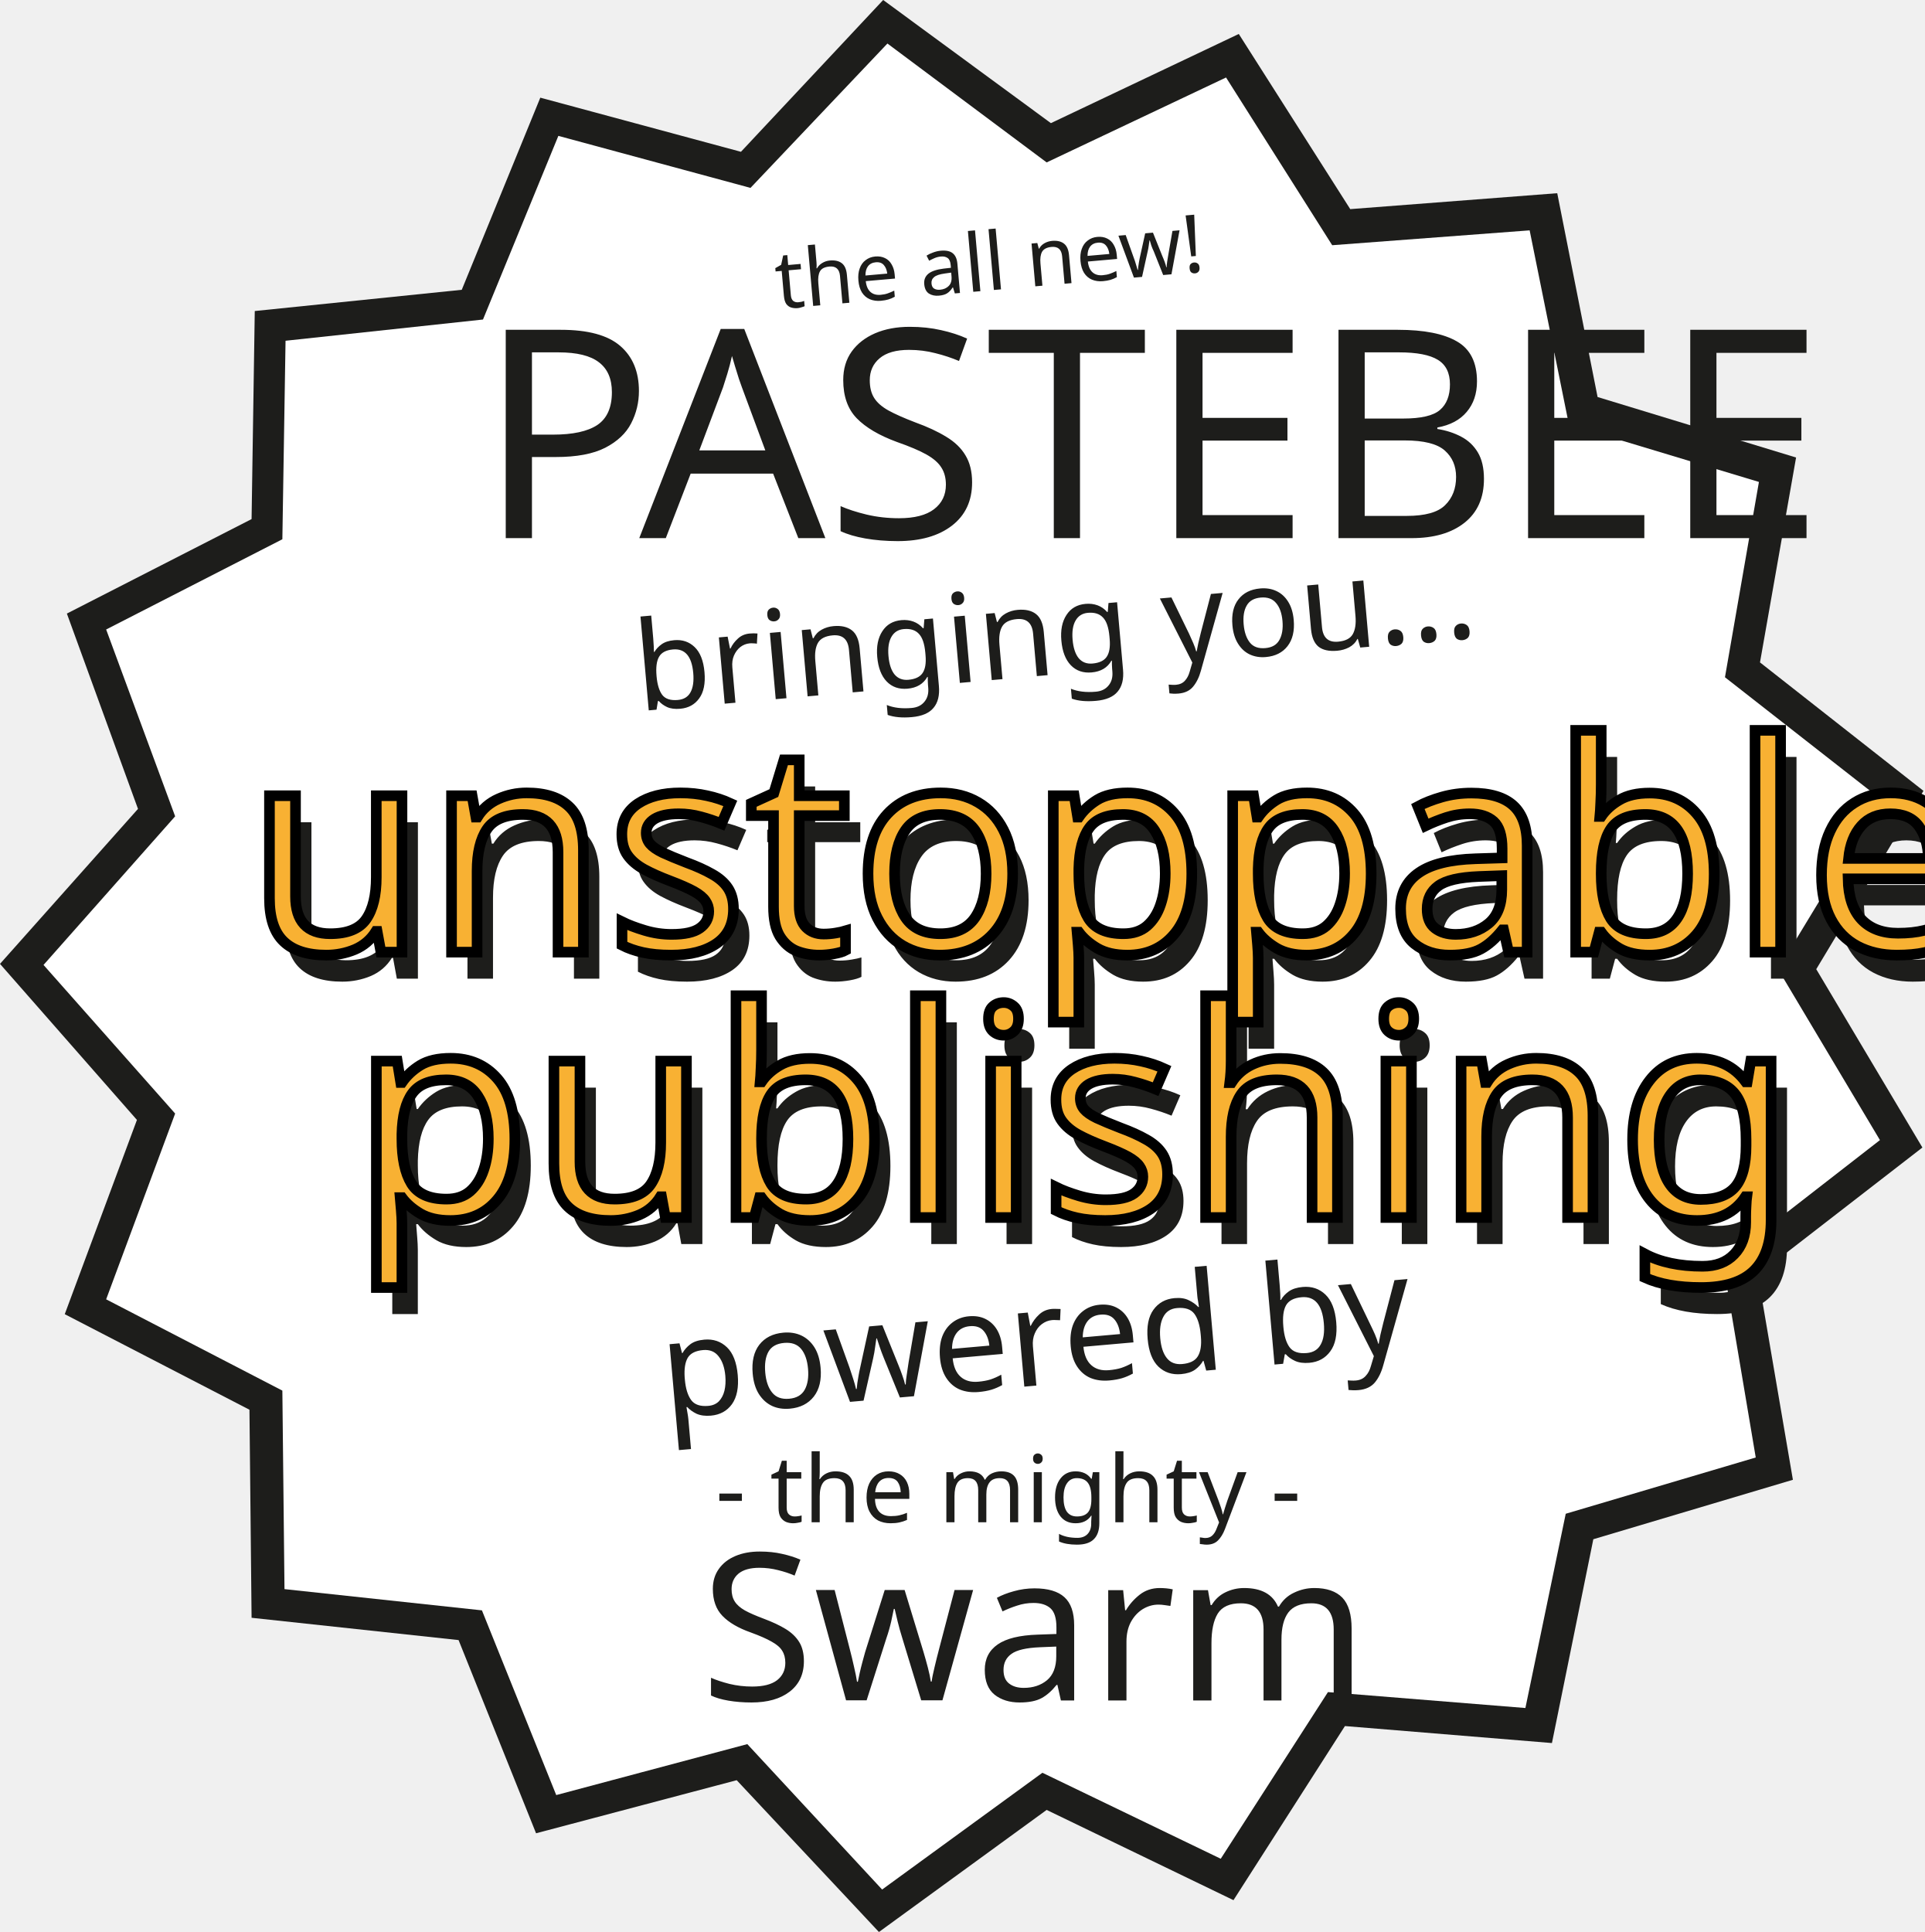
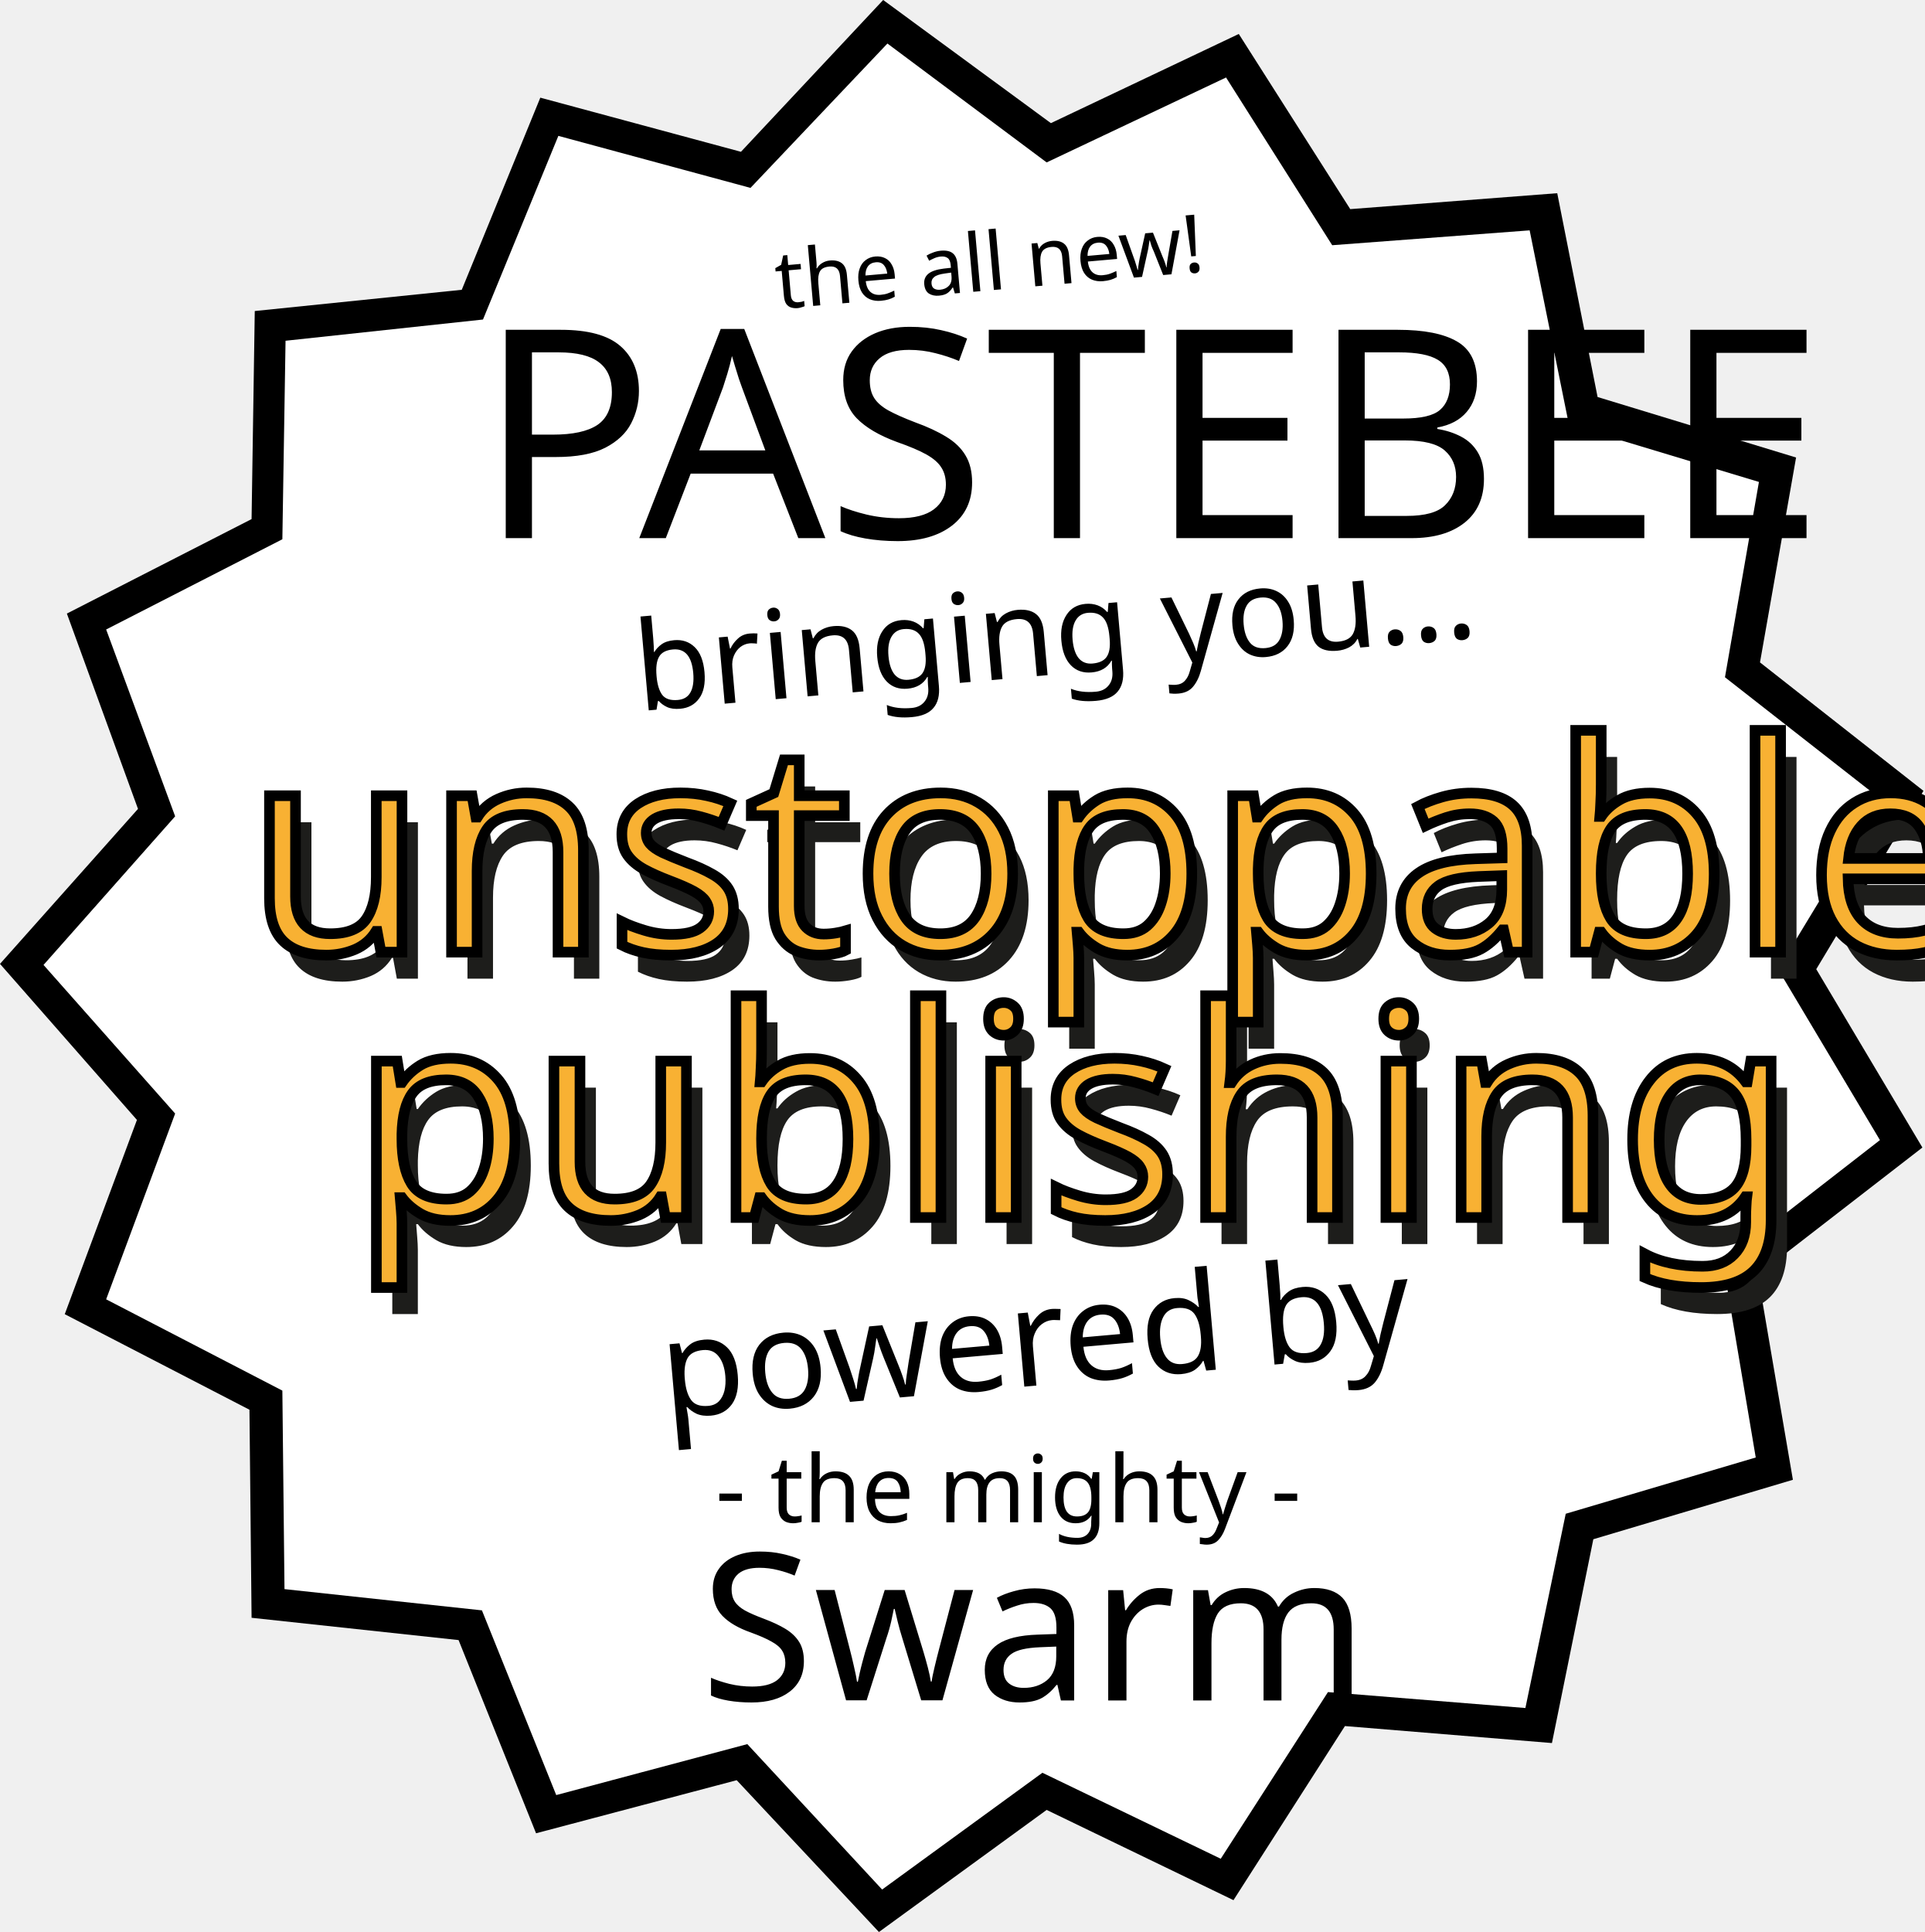
<svg xmlns="http://www.w3.org/2000/svg" version="1.1" id="Layer_1" x="0px" y="0px" viewBox="0 0 181.3 182" style="enable-background:new 0 0 181.3 182;" xml:space="preserve">
  <style type="text/css">
- 	.st0{fill:#F8B133;}
- 	.st1{fill:#FFFFFF;}
- 	.st2{fill:#1D1D1B;}
- 	.st3{font-family:'HouseSlant-Regular';}
- 	.st4{font-size:12.917px;}
- 	.st5{font-size:11.681px;}
- 	.st6{font-size:7.559px;}
- 	.st7{font-size:19.39px;}
- 	.st8{font-size:8.804px;}
- 	.st9{font-size:27.478px;}
- 	.st10{fill:#F8B133;stroke:#000000;stroke-miterlimit:10;}
+ 	.st0{fill:#FFFFFF;}
+ 	.st1{font-family:'HouseSlant-Regular';}
+ 	.st2{font-size:12.917px;}
+ 	.st3{font-size:11.681px;}
+ 	.st4{font-size:7.559px;}
+ 	.st5{font-size:19.39px;}
+ 	.st6{font-size:8.804px;}
+ 	.st7{fill:#1D1D1B;}
+ 	.st8{font-size:27.478px;}
+ 	.st9{fill:#F8B133;}
+ 	.st10{fill:none;stroke:#000000;stroke-miterlimit:10;}
</style>
  <g>
-     <polygon class="st1" points="145.4,19.9 149.2,38.6 167.5,44.2 164.2,63 179.3,74.8 169.4,91.2 179.2,107.7 164.1,119.4    167.3,138.3 148.9,143.7 145.1,162.5 126,161 115.7,177.1 98.4,168.7 82.9,180 69.9,166 51.4,170.9 44.3,153.2 25.2,151.1    25,131.9 8,123.1 14.7,105.2 2,90.8 14.8,76.5 8.2,58.6 25.2,49.8 25.5,30.7 44.6,28.7 51.8,11 70.3,16 83.4,2 98.8,13.4    116.1,5.2 126.4,21.3  " />
-     <path class="st2" d="M82.8,182l-13.4-14.3l-18.9,5l-7.3-18.2l-19.5-2.1l-0.2-19.6l-17.4-9l6.8-18.3L0,90.8l13-14.6L6.3,57.8   l17.4-8.9L24,29.3l19.5-2l7.4-18.1l18.9,5.1L83.2,0L99,11.6l17.7-8.4l10.5,16.5l19.5-1.5l3.8,19.2l18.7,5.7l-3.4,19.3l15.4,12.1   l-10.1,16.8l10,16.8l-15.5,12l3.3,19.3l-18.8,5.6l-3.9,19.2l-19.5-1.6L116.2,179l-17.6-8.5L82.8,182z M70.4,164.3L83.1,178l15.1-11   l16.8,8.1l10.1-15.7l18.6,1.5l3.8-18.3l17.9-5.3l-3.1-18.4l14.8-11.5l-9.6-16.1l9.7-16l-14.7-11.5l3.2-18.4l-17.9-5.4l-3.7-18.3   l-18.6,1.4l-10-15.8l-16.9,8L83.6,4.1L70.7,17.7l-18.1-4.9l-7.1,17.3l-18.6,2l-0.3,18.7l-16.6,8.5l6.5,17.6l-12.4,14l12.4,14   l-6.5,17.5l16.6,8.6l0.2,18.7l18.6,2l7,17.4L70.4,164.3z" />
+     <polygon class="st0" points="145.4,19.9 149.2,38.6 167.5,44.2 164.2,63 179.3,74.8 169.4,91.2 179.2,107.7 164.1,119.4    167.3,138.3 148.9,143.7 145.1,162.5 126,161 115.7,177.1 98.4,168.7 82.9,180 69.9,166 51.4,170.9 44.3,153.2 25.2,151.1    25,131.9 8,123.1 14.7,105.2 2,90.8 14.8,76.5 8.2,58.6 25.2,49.8 25.5,30.7 44.6,28.7 51.8,11 70.3,16 83.4,2 98.8,13.4    116.1,5.2 126.4,21.3  " />
+     <path d="M82.8,182l-13.4-14.3l-18.9,5l-7.3-18.2l-19.5-2.1l-0.2-19.6l-17.4-9l6.8-18.3L0,90.8l13-14.6L6.3,57.8l17.4-8.9L24,29.3   l19.5-2l7.4-18.1l18.9,5.1L83.2,0L99,11.6l17.7-8.4l10.5,16.5l19.5-1.5l3.8,19.2l18.7,5.7l-3.4,19.3l15.4,12.1l-10.1,16.8l10,16.8   l-15.5,12l3.3,19.3l-18.8,5.6l-3.9,19.2l-19.5-1.6L116.2,179l-17.6-8.5L82.8,182z M70.4,164.3L83.1,178l15.1-11l16.8,8.1l10.1-15.7   l18.6,1.5l3.8-18.3l17.9-5.3l-3.1-18.4l14.8-11.5l-9.6-16.1l9.7-16l-14.7-11.5l3.2-18.4L147.8,40l-3.7-18.3l-18.6,1.4l-10-15.8   l-16.9,8l-15-11.2L70.7,17.7l-18.1-4.9l-7.1,17.3l-18.6,2l-0.3,18.7L10,59.3l6.5,17.6l-12.4,14l12.4,14L10,122.4l16.6,8.6l0.2,18.7   l18.6,2l7,17.4L70.4,164.3z" />
  </g>
-   <text transform="matrix(0.9961 -8.795000e-02 8.795000e-02 0.9961 62.5976 133.6185)" class="st2 st3 st4">powered by</text>
-   <text transform="matrix(0.9961 -8.795000e-02 8.795000e-02 0.9961 60.1204 67.0068)" class="st2 st3 st5">bringing you...</text>
-   <text transform="matrix(0.9961 -8.795000e-02 8.795000e-02 0.9961 73.2519 29.116)" class="st2 st3 st6">the all new!</text>
-   <text transform="matrix(1 0 0 1 65.9971 160.1905)" class="st2 st3 st7">Swarm</text>
-   <text transform="matrix(1 0 0 1 67.4062 143.4015)" class="st2 st3 st8">- the mighty -</text>
-   <text transform="matrix(1 0 0 1 24.7131 92.1935)">
-     <tspan x="0" y="0" class="st2 st3 st9">unstoppable</tspan>
-     <tspan x="9.9" y="25" class="st2 st3 st9">publishing </tspan>
-   </text>
-   <text transform="matrix(1 0 0 1 44.9719 50.6935)" class="st2 st3 st9">PASTEBEE</text>
-   <text transform="matrix(1 0 0 1 23.2134 89.6935)">
-     <tspan x="0" y="0" class="st10 st3 st9">unstoppable</tspan>
-     <tspan x="9.9" y="25" class="st10 st3 st9">publishing </tspan>
-   </text>
+   <text transform="matrix(0.9961 -8.795000e-02 8.795000e-02 0.9961 62.5976 133.6185)" class="st1 st2">powered by</text>
+   <text transform="matrix(0.9961 -8.795000e-02 8.795000e-02 0.9961 60.1204 67.0068)" class="st1 st3">bringing you...</text>
+   <text transform="matrix(0.9961 -8.795000e-02 8.795000e-02 0.9961 73.2519 29.116)" class="st1 st4">the all new!</text>
+   <text transform="matrix(1 0 0 1 65.9971 160.1905)" class="st1 st5">Swarm</text>
+   <text transform="matrix(1 0 0 1 67.4062 143.4015)" class="st1 st6">- the mighty -</text>
+   <text transform="matrix(1 0 0 1 24.7131 92.1935)" class="st7 st1 st8">unstoppable</text>
+   <text transform="matrix(1 0 0 1 34.6131 117.1935)" class="st7 st1 st8">publishing </text>
+   <text transform="matrix(1 0 0 1 44.9719 50.6935)" class="st1 st8">PASTEBEE</text>
+   <text transform="matrix(1 0 0 1 23.2134 89.6935)" class="st9 st1 st8">unstoppable</text>
+   <text transform="matrix(1 0 0 1 23.2134 89.6935)" class="st10 st1 st8">unstoppable</text>
+   <text transform="matrix(1 0 0 1 33.1134 114.6935)" class="st9 st1 st8">publishing </text>
+   <text transform="matrix(1 0 0 1 33.1134 114.6935)" class="st10 st1 st8">publishing </text>
</svg>
